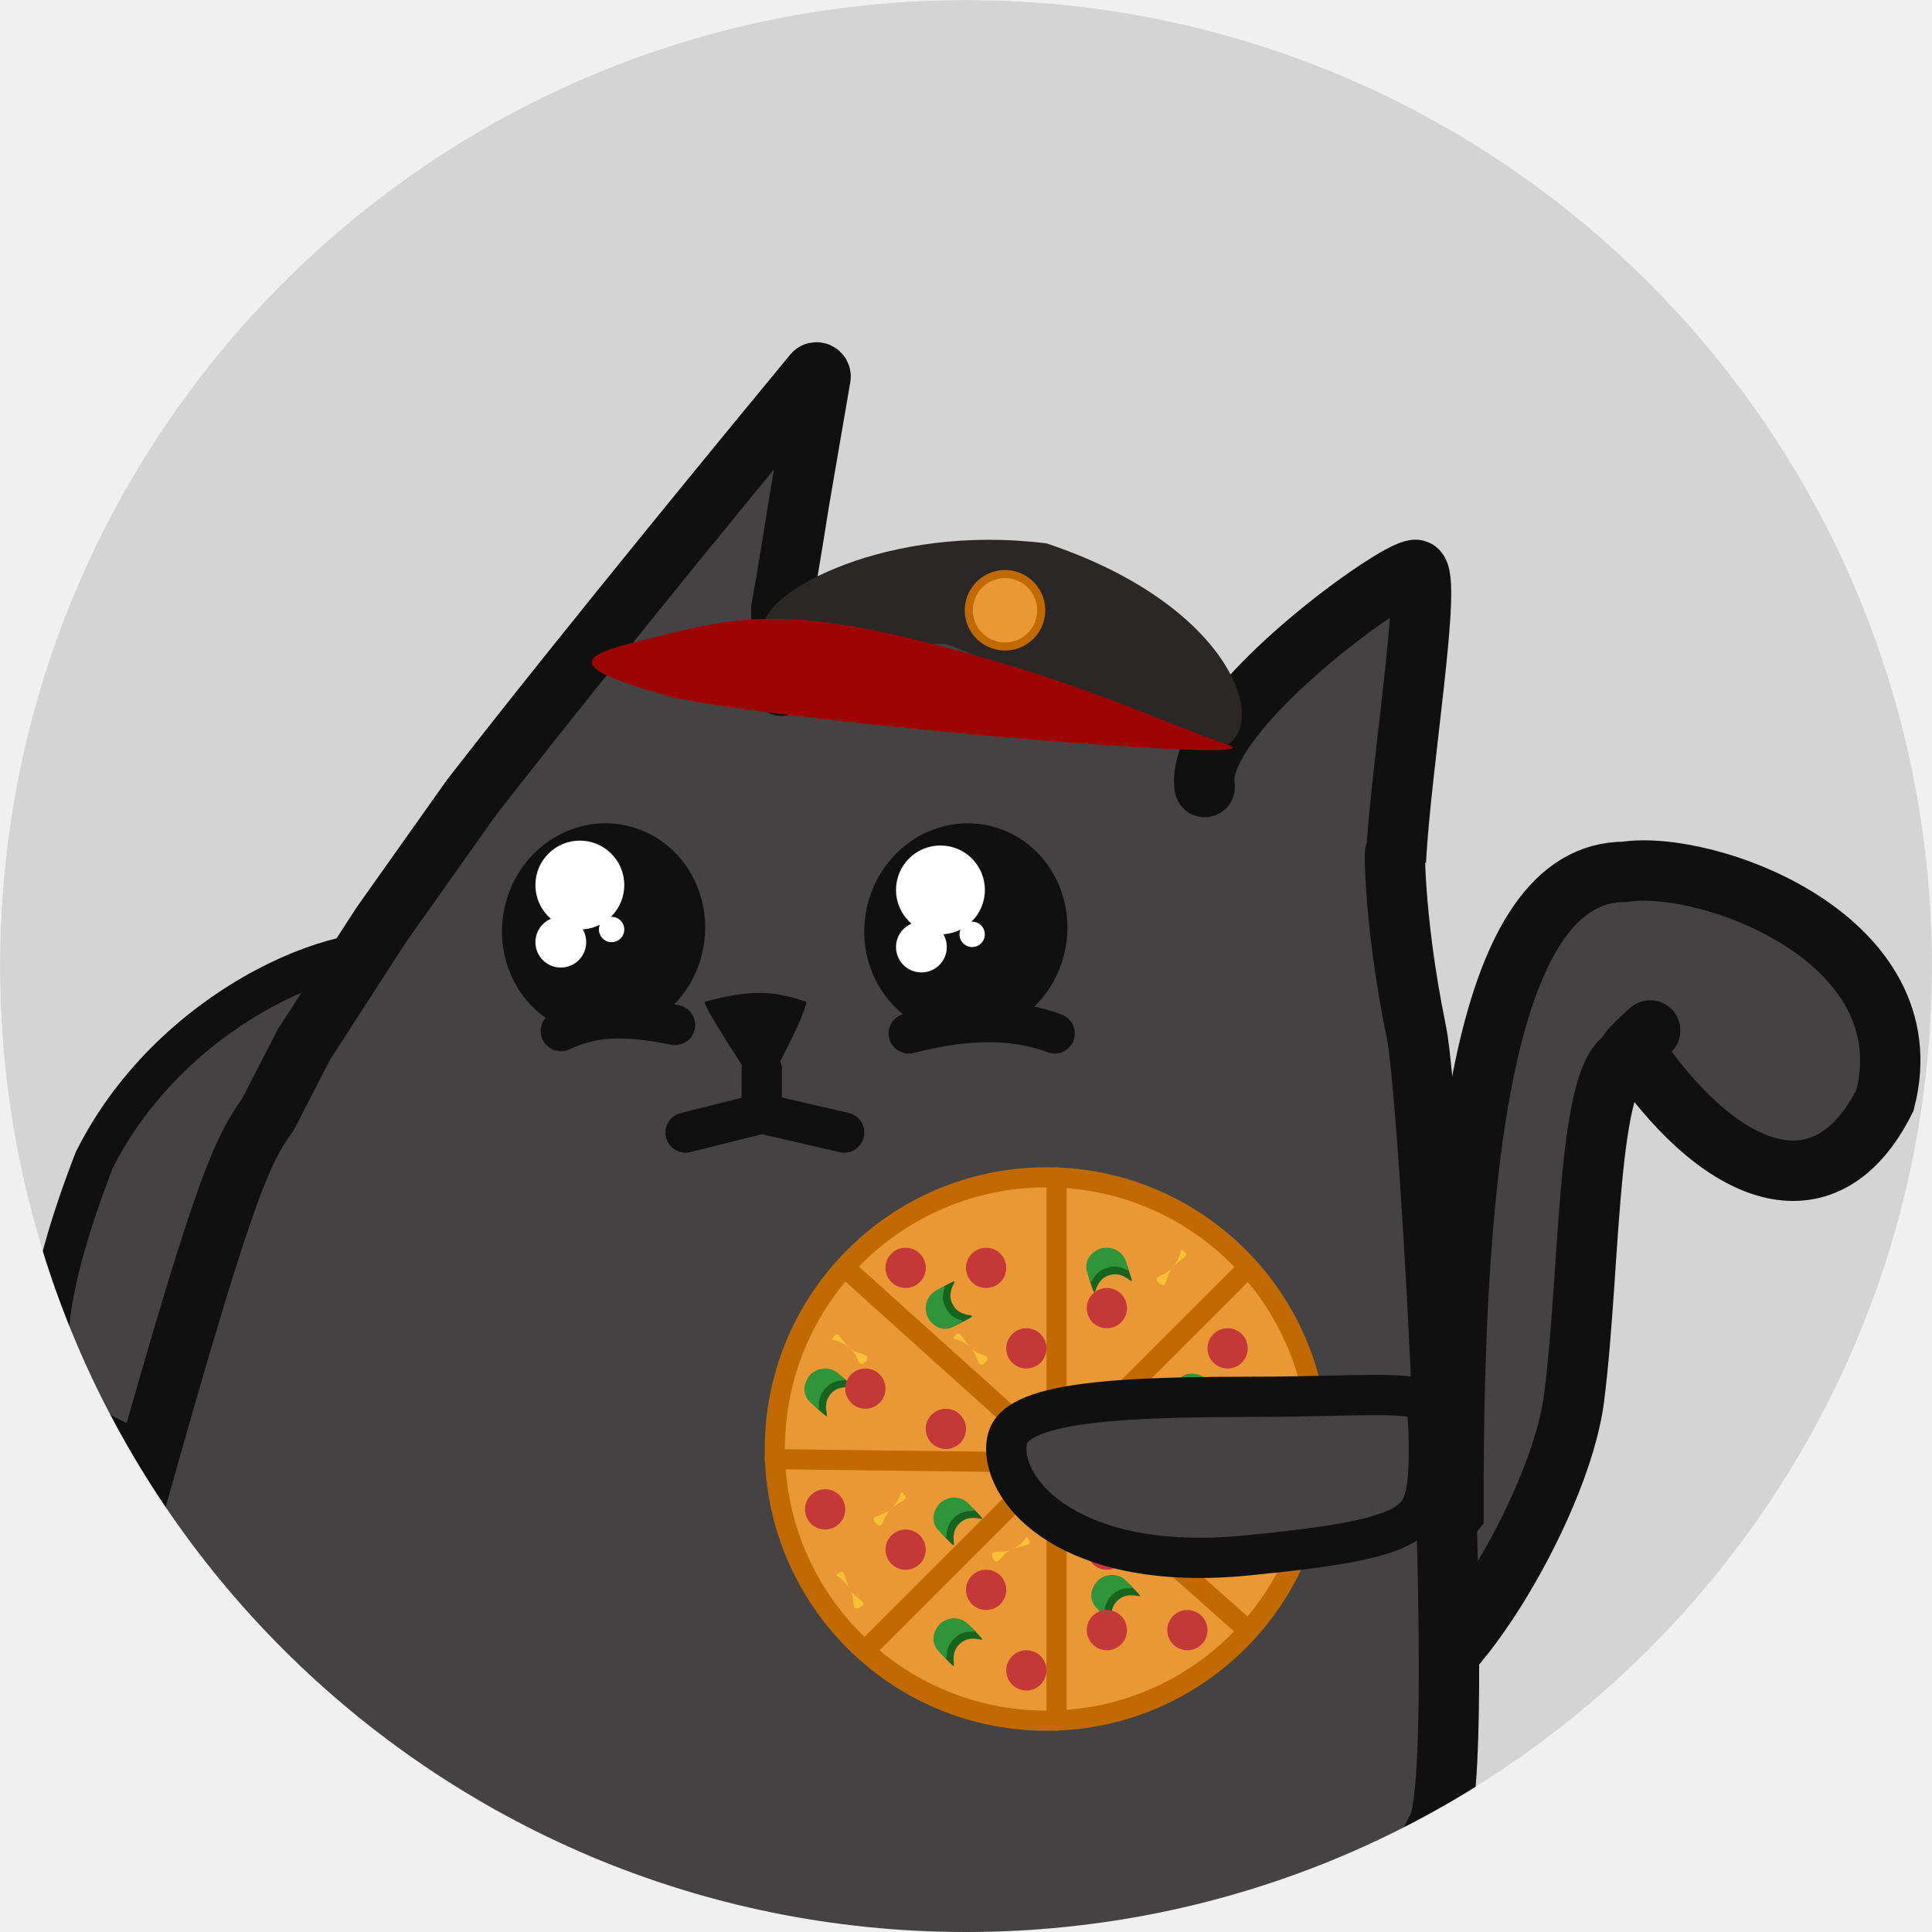
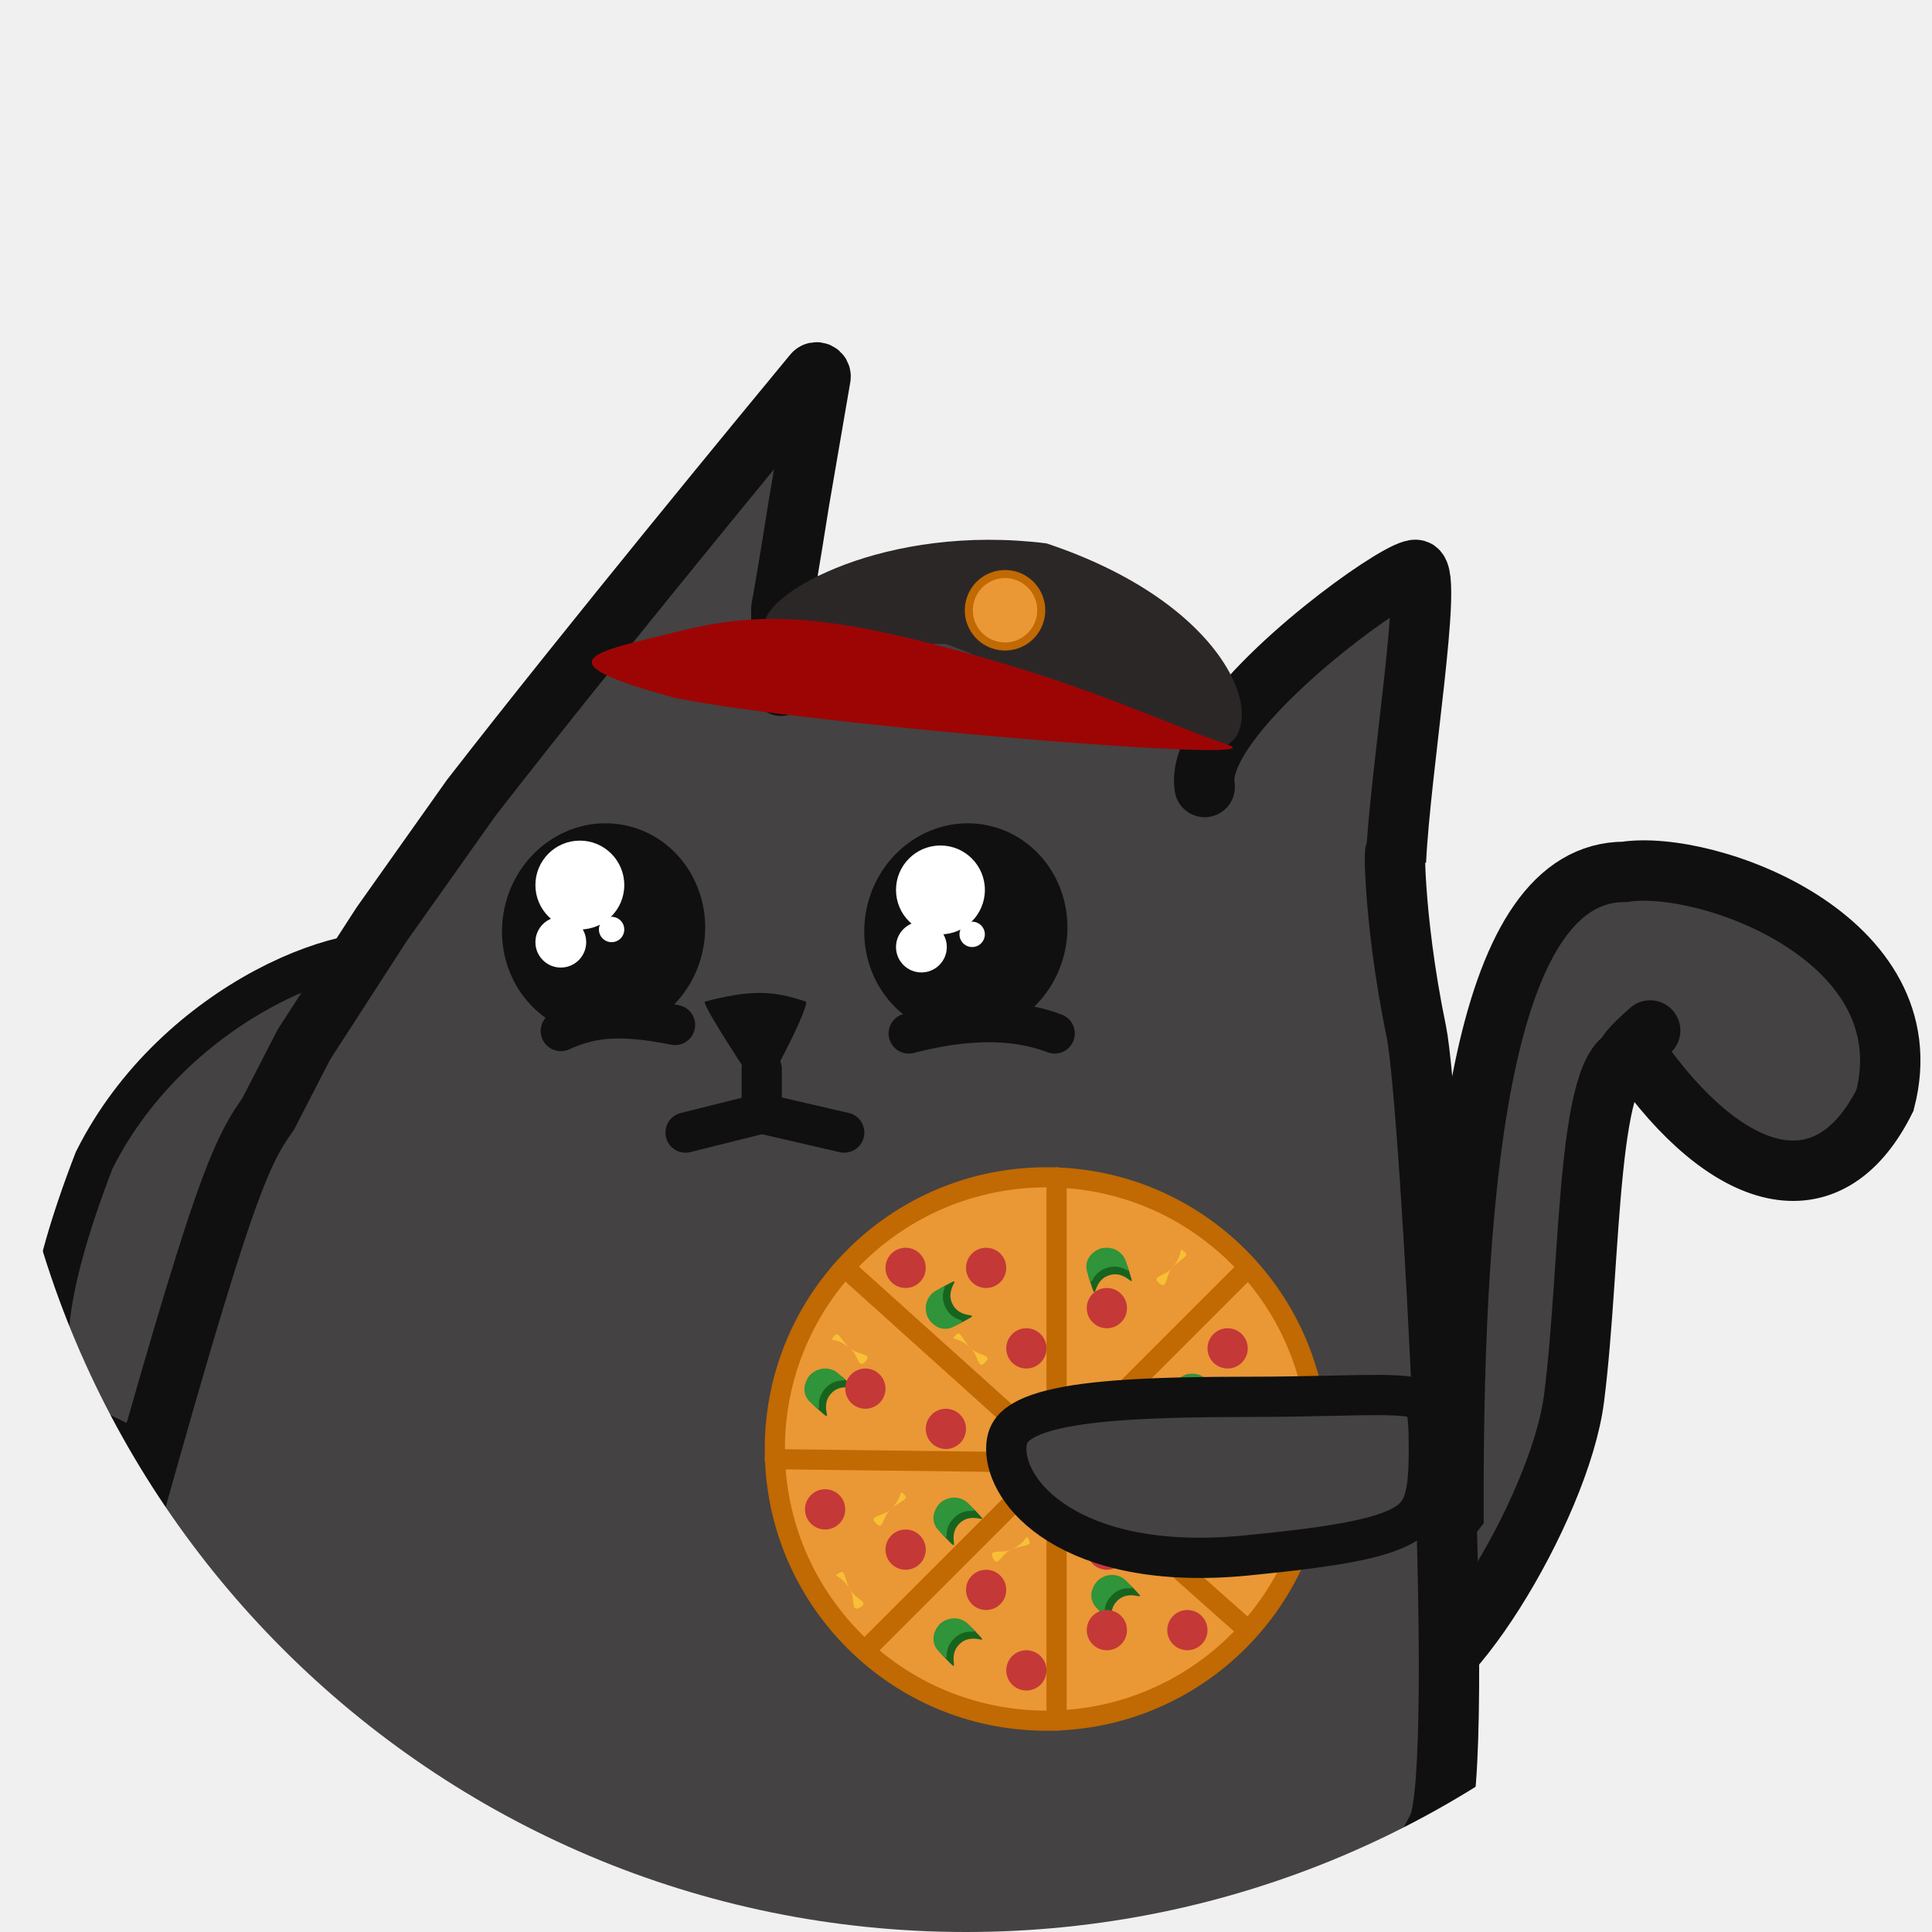
<svg xmlns="http://www.w3.org/2000/svg" width="48" height="48" viewBox="0 0 48 48" fill="none">
  <mask id="mask0_100_445" style="mask-type:alpha" maskUnits="userSpaceOnUse" x="0" y="0" width="48" height="48">
    <rect width="48" height="48" rx="24" fill="#E9E9E9" />
  </mask>
  <g mask="url(#mask0_100_445)">
-     <circle cx="24" cy="24" r="24" fill="#D4D4D4" />
    <path d="M6.232 29.378C5.362 31.124 4.796 32.617 4.373 33.736C4.215 34.152 4.077 34.516 3.951 34.822C3.703 35.42 3.524 35.73 3.373 35.866C3.315 35.919 3.282 35.924 3.264 35.926C3.238 35.928 3.168 35.925 3.034 35.858C2.975 35.828 2.916 35.799 2.859 35.771C2.149 35.421 1.598 35.15 1.343 34.406C1.052 33.555 1.124 31.974 2.341 28.823C3.341 26.827 4.994 25.394 6.58 24.547C7.375 24.123 8.14 23.854 8.78 23.733C9.441 23.608 9.89 23.656 10.113 23.767C10.165 23.793 10.201 23.814 10.226 23.831C10.199 23.882 10.149 23.958 10.063 24.067C9.943 24.217 9.784 24.394 9.581 24.618C9.562 24.639 9.542 24.661 9.522 24.683C8.708 25.577 7.419 26.995 6.232 29.378Z" fill="#444243" stroke="#101010" />
    <path d="M34.42 40.392C35.165 39.004 35.48 38.373 36.111 37.585C36.09 28.784 36.899 21.661 40.368 21.661C42.417 21.345 47.875 23.311 46.832 27.337C45.413 30.175 42.89 29.386 40.683 26.233C40.483 26.313 40.404 26.312 40.399 26.265C39.411 26.777 39.514 31.584 39.106 34.747C38.752 37.497 35.728 42.428 34.424 41.984L34.42 40.392Z" fill="#444243" />
    <path d="M40.683 26.233C42.89 29.386 45.413 30.175 46.832 27.337C47.875 23.311 42.417 21.345 40.368 21.661C36.899 21.661 36.09 28.784 36.111 37.585C35.48 38.373 35.165 39.004 34.42 40.392L34.424 41.984C35.728 42.428 38.752 37.497 39.106 34.747C39.549 31.309 39.389 25.928 40.683 26.233ZM40.683 26.233C39.895 26.548 40.998 25.602 40.998 25.602" stroke="#101010" stroke-width="1.5" stroke-linecap="round" />
    <path d="M6.663 27.675C5.891 28.764 5.433 29.79 2.215 41.485C1.395 44.467 3.055 48.53 4.884 49.175C7.552 50.117 11.794 51.92 25.786 52C32.457 52 34.902 46.964 35.718 45.409C36.46 43.996 35.543 27.338 35.189 25.635C34.571 22.653 34.643 20.503 34.681 21.398C34.791 19.091 35.602 14.281 35.189 14.161C34.877 14.07 31.835 16.184 30.519 17.995C27.602 15.239 25.045 15.277 24.257 15.12C23.63 14.994 20.799 15.001 19.412 15.12C19.56 14.336 19.856 12.453 19.856 12.453L20.386 9.369C20.403 9.268 20.276 9.209 20.211 9.288C19.139 10.585 14.684 15.986 11.703 19.828L9.479 22.967L7.552 25.949L6.663 27.675Z" fill="#444243" />
    <path d="M19.41 17.037C19.397 16.536 19.421 15.824 19.412 15.12M29.93 19.553C29.855 19.119 30.099 18.573 30.519 17.995M19.412 15.12C19.56 14.336 19.856 12.453 19.856 12.453L20.386 9.369C20.403 9.268 20.276 9.209 20.211 9.288C19.139 10.585 14.684 15.986 11.703 19.828L9.479 22.967L7.552 25.949L6.663 27.675C5.891 28.764 5.433 29.79 2.215 41.485C1.395 44.467 3.055 48.53 4.884 49.175C7.552 50.117 11.794 51.92 25.786 52C32.457 52 34.902 46.964 35.718 45.409C36.46 43.996 35.543 27.338 35.189 25.635C34.571 22.653 34.643 20.503 34.681 21.398C34.791 19.091 35.602 14.281 35.189 14.161C34.877 14.07 31.835 16.184 30.519 17.995M19.412 15.12C20.799 15.001 23.63 14.994 24.257 15.12C25.045 15.277 27.602 15.239 30.519 17.995" stroke="#101010" stroke-width="1.5" stroke-linecap="round" />
    <ellipse cx="14.996" cy="23.093" rx="2.519" ry="2.643" transform="rotate(11.5217 14.9957 23.0926)" fill="#101010" />
    <path d="M16.771 25.465C15.285 25.163 14.609 25.314 13.933 25.616" stroke="#101010" stroke-linecap="round" />
    <circle cx="14.406" cy="21.989" r="1.104" fill="white" />
    <circle cx="13.933" cy="23.408" r="0.631" fill="white" />
    <circle cx="15.195" cy="23.093" r="0.315" fill="white" />
    <ellipse cx="23.996" cy="23.093" rx="2.519" ry="2.643" transform="rotate(11.5217 23.9957 23.0926)" fill="#101010" />
    <path d="M26.203 25.676C24.784 25.13 23.207 25.518 22.577 25.676" stroke="#101010" stroke-linecap="round" />
    <circle cx="23.365" cy="22.11" r="1.104" fill="white" />
    <circle cx="22.892" cy="23.529" r="0.631" fill="white" />
    <circle cx="24.153" cy="23.214" r="0.315" fill="white" />
    <path d="M20.019 24.885C19.181 24.597 18.623 24.597 17.506 24.886C17.506 25.078 18.61 26.719 18.902 27.192C19.46 26.327 20.117 24.919 20.019 24.885Z" fill="#101010" />
    <path d="M18.925 26.561V26.876V27.192V27.665" stroke="#101010" stroke-linecap="round" />
    <path d="M18.925 27.665L17.033 28.138" stroke="#101010" stroke-linecap="round" />
    <path d="M20.974 28.138L18.925 27.665" stroke="#101010" stroke-linecap="round" />
    <path d="M34.5 21C34.5 21 34.93 20.673 35.384 21.259C35.374 21.898 34.719 22.42 34.463 22.416C34.207 22.412 33.99 22.639 34 22C34 21 34.019 20.741 34.5 21Z" fill="#101010" />
    <circle cx="26" cy="36" r="6.75" fill="#EA9736" stroke="#C16902" stroke-width="0.5" />
    <line x1="26.25" y1="29.25" x2="26.25" y2="42.75" stroke="#C16902" stroke-width="0.5" stroke-linecap="round" />
    <line x1="32.746" y1="36.416" x2="19.247" y2="36.253" stroke="#C16902" stroke-width="0.5" stroke-linecap="round" />
    <path d="M26 36.5L21.5 41" stroke="#C16902" stroke-width="0.5" stroke-linecap="round" />
    <path d="M31 31.5L26.5 36" stroke="#C16902" stroke-width="0.5" stroke-linecap="round" />
    <path d="M21 31.5L26 36" stroke="#C16902" stroke-width="0.5" stroke-linecap="round" />
    <path d="M26.5 36.5L31 40.5" stroke="#C16902" stroke-width="0.5" stroke-linecap="round" />
    <circle cx="22.5" cy="31.5" r="0.5" fill="#C43838" />
    <path d="M27.558 31.683C27.081 31.837 27.293 32.496 27.064 31.778C26.947 31.414 27.083 31.109 27.346 31.024C27.61 30.94 27.918 31.166 28.035 31.53C28.247 32.189 28.035 31.53 27.558 31.683Z" fill="#17641F" />
    <path d="M29.687 34.812C29.21 34.966 29.422 35.625 29.193 34.907C29.076 34.543 29.212 34.238 29.475 34.153C29.738 34.069 30.047 34.295 30.164 34.659C30.376 35.318 30.164 34.659 29.687 34.812Z" fill="#17641F" />
    <path d="M27.762 39.768C27.401 40.116 27.881 40.614 27.36 40.07C27.094 39.795 27.082 39.462 27.281 39.27C27.481 39.078 27.857 39.145 28.122 39.421C28.603 39.919 28.122 39.421 27.762 39.768Z" fill="#17641F" />
    <path d="M23.84 40.846C23.479 41.194 23.959 41.692 23.438 41.148C23.172 40.873 23.16 40.539 23.359 40.347C23.559 40.156 23.935 40.223 24.201 40.499C24.681 40.997 24.201 40.499 23.84 40.846Z" fill="#17641F" />
    <path d="M23.84 37.846C23.479 38.194 23.959 38.692 23.438 38.148C23.172 37.873 23.16 37.539 23.359 37.347C23.559 37.156 23.935 37.223 24.201 37.499C24.681 37.997 24.201 37.499 23.84 37.846Z" fill="#17641F" />
    <path d="M20.643 34.628C20.311 35.003 20.829 35.463 20.266 34.961C19.98 34.707 19.942 34.376 20.125 34.169C20.309 33.962 20.69 34 20.976 34.254C21.494 34.713 20.976 34.254 20.643 34.628Z" fill="#17641F" />
    <path d="M23.67 32.41C23.906 32.852 24.517 32.526 23.851 32.879C23.514 33.059 23.19 32.98 23.059 32.736C22.929 32.492 23.097 32.148 23.434 31.968C24.045 31.642 23.434 31.968 23.67 32.41Z" fill="#17641F" />
    <path d="M27.5 31.5C27.024 31.653 27.177 32.129 27.012 31.61C26.928 31.347 27.084 31.108 27.347 31.024C27.61 30.939 27.892 31.084 27.976 31.347C28.129 31.823 27.976 31.347 27.5 31.5Z" fill="#2F943A" />
    <path d="M29.629 34.629C29.153 34.782 29.306 35.258 29.141 34.739C29.057 34.476 29.213 34.237 29.476 34.153C29.739 34.069 30.02 34.213 30.105 34.476C30.258 34.952 30.105 34.476 29.629 34.629Z" fill="#2F943A" />
    <path d="M27.629 39.629C27.269 39.976 27.616 40.336 27.239 39.943C27.048 39.744 27.083 39.46 27.282 39.269C27.481 39.077 27.797 39.083 27.989 39.282C28.336 39.642 27.989 39.282 27.629 39.629Z" fill="#2F943A" />
    <path d="M23.707 40.707C23.347 41.054 23.694 41.414 23.317 41.021C23.126 40.822 23.161 40.538 23.36 40.347C23.559 40.155 23.875 40.161 24.067 40.36C24.414 40.72 24.067 40.36 23.707 40.707Z" fill="#2F943A" />
    <path d="M23.707 37.707C23.347 38.054 23.694 38.414 23.317 38.021C23.126 37.822 23.161 37.538 23.36 37.347C23.559 37.155 23.875 37.161 24.067 37.36C24.414 37.72 24.067 37.36 23.707 37.707Z" fill="#2F943A" />
    <path d="M20.5 34.5C20.168 34.874 20.542 35.206 20.136 34.843C19.93 34.66 19.943 34.375 20.126 34.168C20.309 33.962 20.625 33.943 20.832 34.126C21.206 34.458 20.832 34.126 20.5 34.5Z" fill="#2F943A" />
    <path d="M23.5 32.5C23.735 32.941 24.177 32.705 23.696 32.96C23.452 33.09 23.189 32.979 23.059 32.736C22.929 32.492 23.021 32.189 23.264 32.059C23.705 31.823 23.264 32.059 23.5 32.5Z" fill="#2F943A" />
    <circle cx="24.5" cy="31.5" r="0.5" fill="#C43838" />
    <circle cx="25.5" cy="33.5" r="0.5" fill="#C43838" />
    <circle cx="21.5" cy="34.5" r="0.5" fill="#C43838" />
    <circle cx="23.5" cy="35.5" r="0.5" fill="#C43838" />
    <circle cx="20.5" cy="37.5" r="0.5" fill="#C43838" />
    <circle cx="22.5" cy="38.5" r="0.5" fill="#C43838" />
    <circle cx="24.5" cy="39.5" r="0.5" fill="#C43838" />
    <circle cx="30.5" cy="33.5" r="0.5" fill="#C43838" />
    <circle cx="28.5" cy="35.5" r="0.5" fill="#C43838" />
    <circle cx="31.5" cy="35.5" r="0.5" fill="#C43838" />
    <path d="M25.123 38.5C24.872 38.615 24.784 38.96 24.669 38.709C24.553 38.458 24.872 38.615 25.123 38.5C25.577 38.291 25.462 38.04 25.577 38.291C25.635 38.416 25.374 38.385 25.123 38.5Z" fill="#F8C034" />
    <path d="M24.123 33.5C24.32 33.693 24.673 33.652 24.48 33.849C24.287 34.047 24.32 33.693 24.123 33.5C23.765 33.15 23.572 33.348 23.765 33.15C23.862 33.052 23.925 33.307 24.123 33.5Z" fill="#F8C034" />
    <path d="M22.123 37.5C21.922 37.69 21.949 38.044 21.759 37.843C21.57 37.643 21.922 37.69 22.123 37.5C22.486 37.157 22.296 36.956 22.486 37.157C22.581 37.257 22.323 37.31 22.123 37.5Z" fill="#F8C034" />
    <path d="M29.123 31.5C28.943 31.71 29.008 32.059 28.798 31.88C28.588 31.701 28.943 31.71 29.123 31.5C29.448 31.12 29.238 30.941 29.448 31.12C29.552 31.209 29.302 31.29 29.123 31.5Z" fill="#F8C034" />
    <path d="M21.123 39.5C21.259 39.74 21.609 39.799 21.369 39.935C21.128 40.071 21.259 39.74 21.123 39.5C20.877 39.065 20.636 39.201 20.877 39.065C20.997 38.997 20.987 39.26 21.123 39.5Z" fill="#F8C034" />
    <path d="M30.123 38.5C29.869 38.608 29.77 38.949 29.662 38.695C29.555 38.441 29.869 38.608 30.123 38.5C30.583 38.305 30.476 38.051 30.583 38.305C30.637 38.432 30.377 38.392 30.123 38.5Z" fill="#F8C034" />
    <path d="M21.123 33.5C21.333 33.679 21.682 33.614 21.503 33.824C21.325 34.034 21.333 33.679 21.123 33.5C20.742 33.176 20.563 33.386 20.742 33.176C20.831 33.071 20.912 33.321 21.123 33.5Z" fill="#F8C034" />
    <circle cx="31.5" cy="37.5" r="0.5" fill="#C43838" />
    <circle cx="29.5" cy="37.5" r="0.5" fill="#C43838" />
    <circle cx="29.5" cy="40.5" r="0.5" fill="#C43838" />
    <circle cx="27.5" cy="40.5" r="0.5" fill="#C43838" />
    <circle cx="27.5" cy="38.5" r="0.5" fill="#C43838" />
    <circle cx="25.5" cy="41.5" r="0.5" fill="#C43838" />
    <circle cx="27.5" cy="32.5" r="0.5" fill="#C43838" />
    <path d="M35.5 36C35.5 36.572 35.472 36.962 35.385 37.252C35.306 37.514 35.179 37.693 34.946 37.846C34.689 38.014 34.284 38.163 33.624 38.295C32.969 38.426 32.108 38.533 30.97 38.645C28.768 38.862 27.255 38.457 26.311 37.872C25.359 37.283 25 36.528 25 36C25 35.745 25.073 35.582 25.209 35.451C25.363 35.3 25.642 35.151 26.126 35.029C27.101 34.784 28.669 34.704 31.018 34.704C31.852 34.704 32.553 34.688 33.131 34.675C33.367 34.67 33.583 34.665 33.779 34.662C34.48 34.651 34.889 34.664 35.145 34.727C35.262 34.755 35.314 34.788 35.339 34.808C35.359 34.825 35.385 34.853 35.41 34.923C35.476 35.101 35.5 35.407 35.5 36Z" fill="#444243" stroke="#101010" />
    <path d="M30.5 18.5C29.5 19.121 25.91 16.866 23.5 16C20.462 16 19 16.052 19 15.5C19 14.728 22 13 26 13.5C30.5 15 31.5 17.879 30.5 18.5Z" fill="#2C2727" />
    <path d="M30.5 18.5C32 19 20 18 16.789 17.343C13.322 16.412 14.789 16.202 16.788 15.703C18.789 15.203 20.283 15.22 23.75 16.151C27.217 17.083 29 18 30.5 18.5Z" fill="#9D0505" />
    <path d="M25.817 15.464C25.651 15.932 25.136 16.177 24.668 16.01C24.199 15.843 23.955 15.329 24.122 14.86C24.288 14.392 24.803 14.148 25.271 14.314C25.74 14.481 25.984 14.996 25.817 15.464Z" fill="#EA9736" stroke="#C16902" stroke-width="0.2" />
  </g>
</svg>
